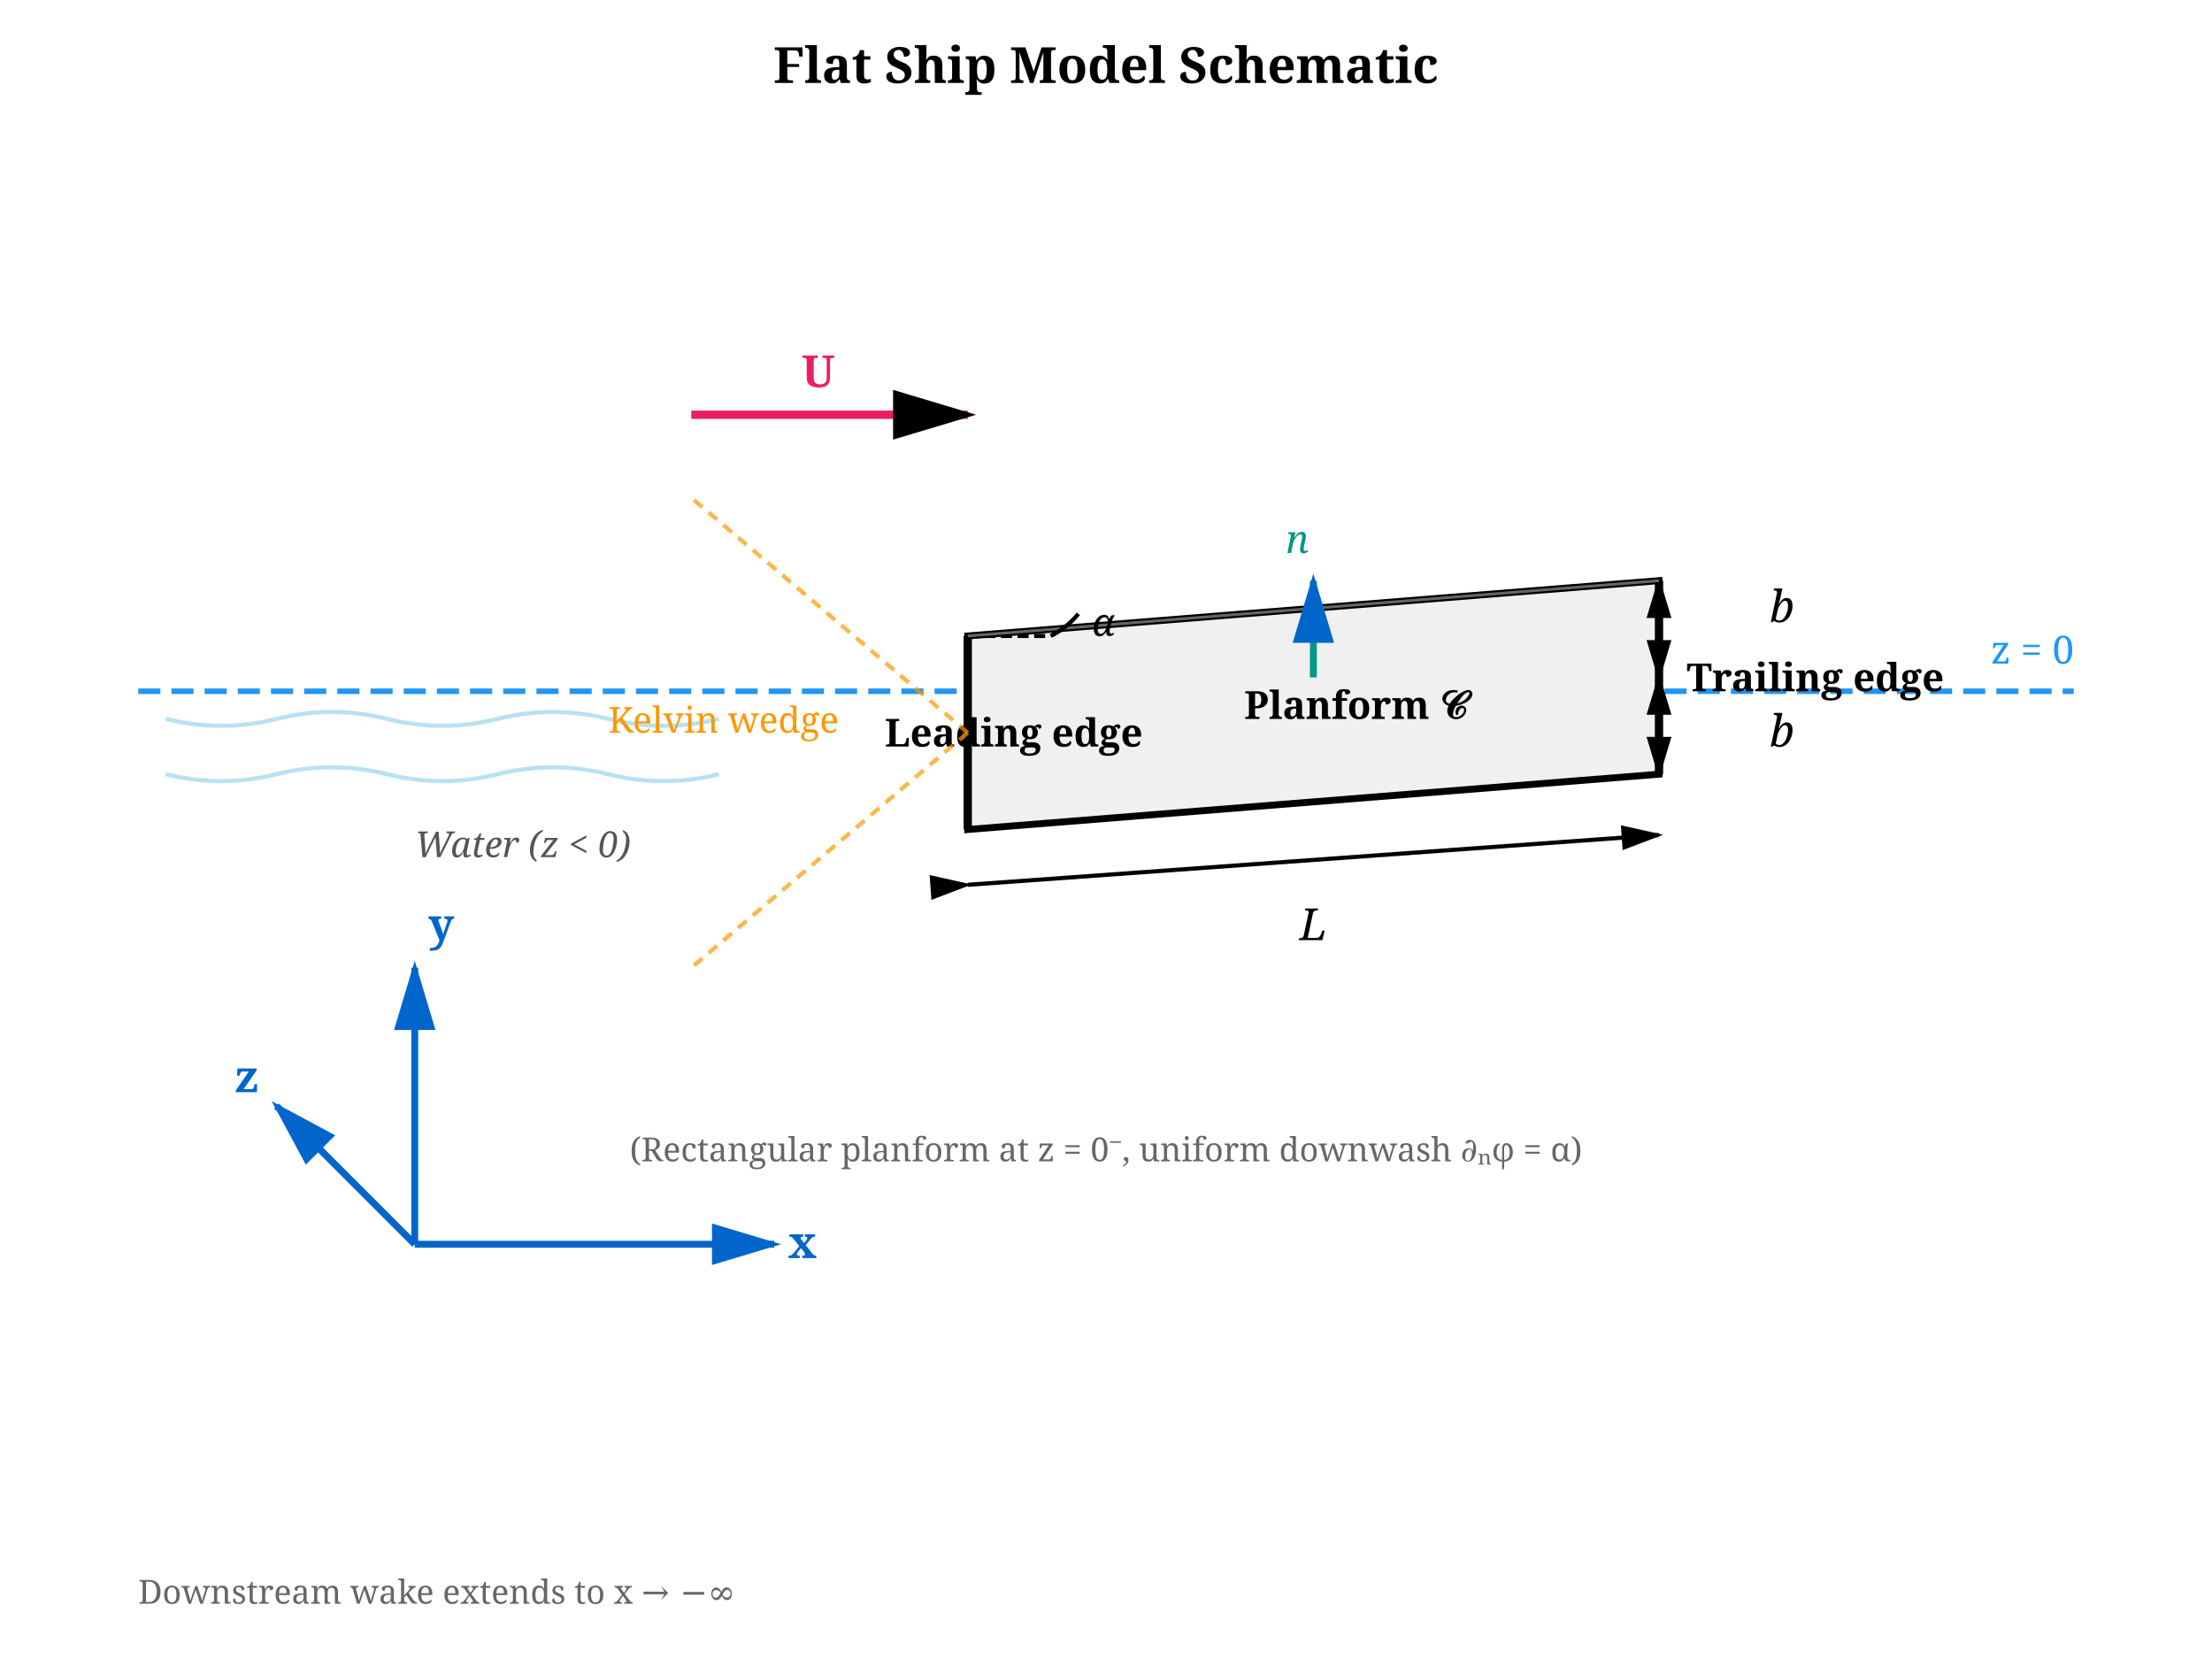
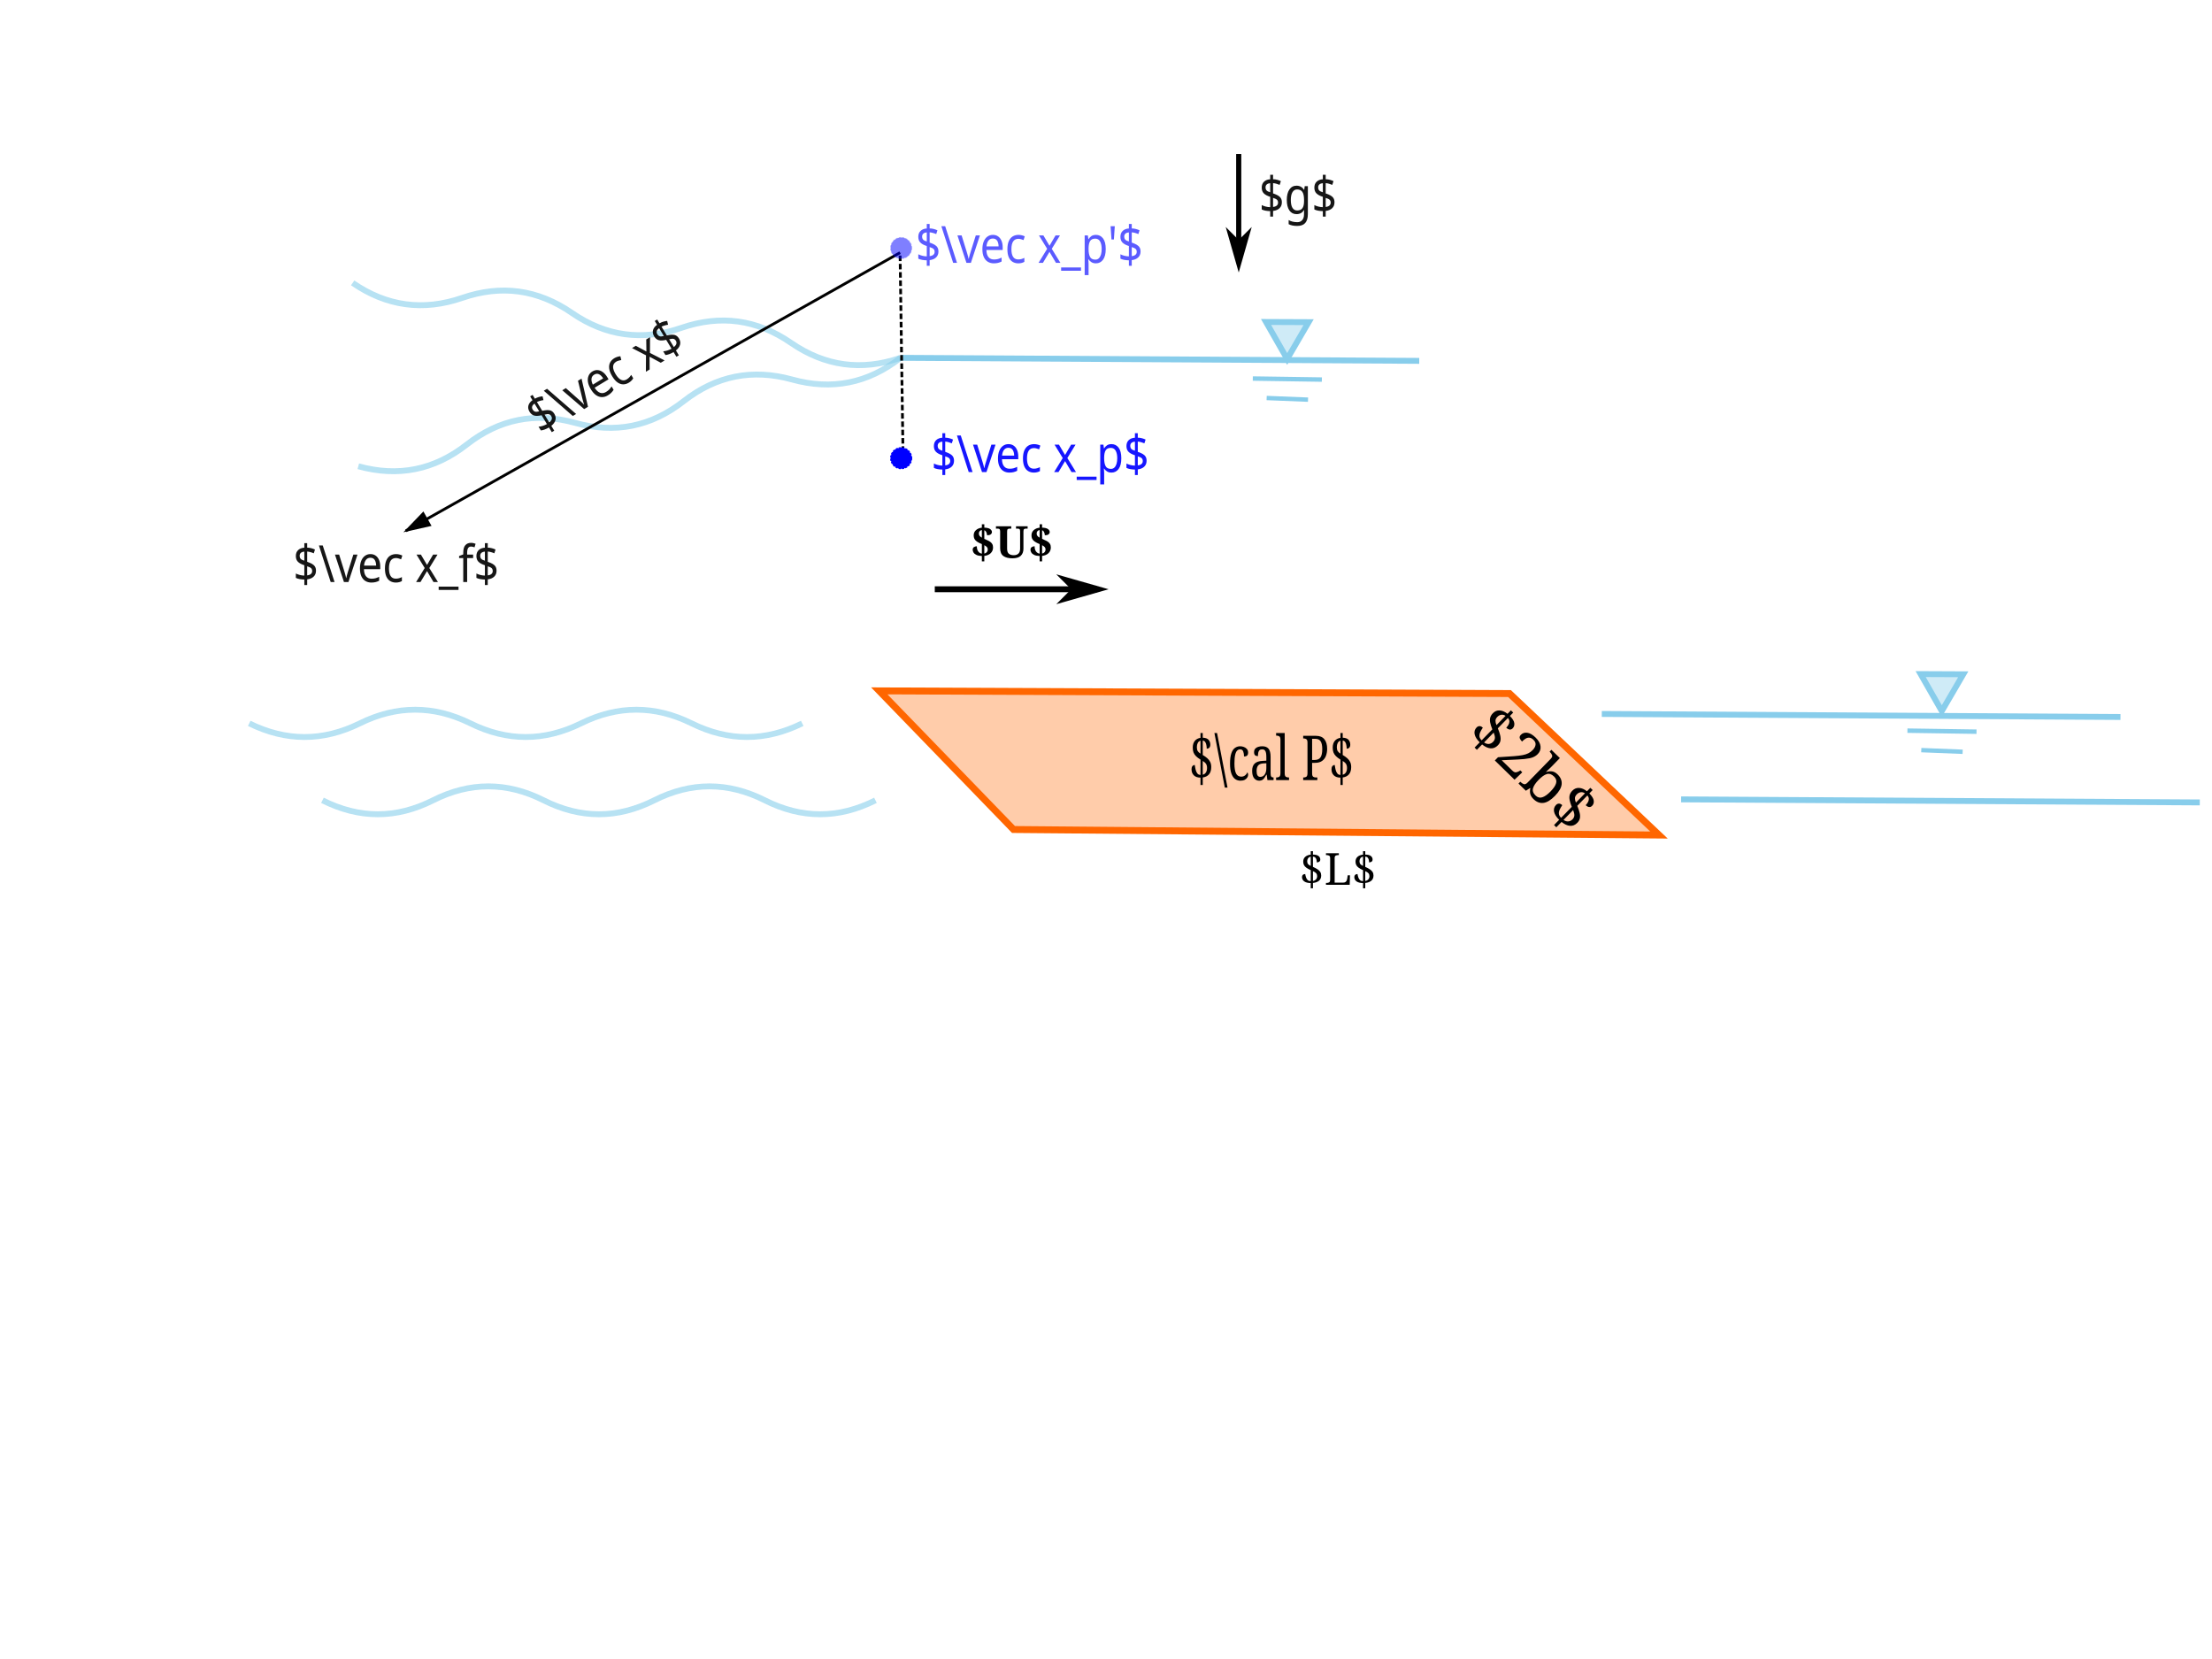
- <svg xmlns="http://www.w3.org/2000/svg" width="800" height="600" viewBox="0 0 800 600">
-   <defs>
+ <svg xmlns="http://www.w3.org/2000/svg" width="800" height="600" viewBox="0 0 800 600" version="1.1" id="svg1003">
+   <path d="M 318,249.862 545.931,250.828 600,302 366.552,300 Z" fill="#f0f0f0" stroke="#000000" stroke-width="2.5" id="path941" style="stroke:#ff6600;fill:#ffccaa" />
+   <defs id="defs927">
+     <marker style="overflow:visible;" id="marker2017" refX="0.0" refY="0.0" orient="auto">
+       <path transform="scale(0.4) rotate(180) translate(10,0)" style="fill-rule:evenodd;stroke:#803300;stroke-width:1pt;stroke-opacity:1;fill:#803300;fill-opacity:1" d="M 0.0,0.0 L 5.0,-5.0 L -12.5,0.0 L 5.0,5.0 L 0.0,0.0 z " id="path2015" />
+     </marker>
+     <marker style="overflow:visible;" id="marker1789" refX="0.0" refY="0.0" orient="auto">
+       <path transform="scale(0.4) rotate(180) translate(10,0)" style="fill-rule:evenodd;stroke:#000000;stroke-width:1pt;stroke-opacity:1;fill:#000000;fill-opacity:1" d="M 0.0,0.0 L 5.0,-5.0 L -12.5,0.0 L 5.0,5.0 L 0.0,0.0 z " id="path1787" />
+     </marker>
+     <marker style="overflow:visible;" id="marker1423" refX="0.0" refY="0.0" orient="auto">
+       <path transform="scale(0.4) rotate(180) translate(10,0)" style="fill-rule:evenodd;stroke:#000000;stroke-width:1pt;stroke-opacity:1;fill:#000000;fill-opacity:1" d="M 0.0,0.0 L 5.0,-5.0 L -12.5,0.0 L 5.0,5.0 L 0.0,0.0 z " id="path1421" />
+     </marker>
+     <marker style="overflow:visible;" id="Arrow1Lend" refX="0.0" refY="0.0" orient="auto">
+       <path transform="scale(0.8) rotate(180) translate(12.5,0)" style="fill-rule:evenodd;stroke:#0000ff;stroke-width:1pt;stroke-opacity:1;fill:#0000ff;fill-opacity:1" d="M 0.0,0.0 L 5.0,-5.0 L -12.5,0.0 L 5.0,5.0 L 0.0,0.0 z " id="path1092" />
+     </marker>
+     <marker style="overflow:visible;" id="Arrow1Mend" refX="0.0" refY="0.0" orient="auto">
+       <path transform="scale(0.4) rotate(180) translate(10,0)" style="fill-rule:evenodd;stroke:#000000;stroke-width:1pt;stroke-opacity:1;fill:#000000;fill-opacity:1" d="M 0.0,0.0 L 5.0,-5.0 L -12.5,0.0 L 5.0,5.0 L 0.0,0.0 z " id="path1098" />
+     </marker>
    <marker id="arrowhead" markerWidth="10" markerHeight="10" refX="9" refY="3" orient="auto">
-       <polygon points="0 0, 10 3, 0 6" fill="#000" />
+       <polygon points="0 0, 10 3, 0 6" fill="#000" id="polygon921" />
    </marker>
    <marker id="arrowhead-blue" markerWidth="10" markerHeight="10" refX="9" refY="3" orient="auto">
-       <polygon points="0 0, 10 3, 0 6" fill="#0066cc" />
+       <polygon points="0 0, 10 3, 0 6" fill="#0066cc" id="polygon924" />
    </marker>
  </defs>
-   <text x="400" y="30" font-size="18" font-family="serif" text-anchor="middle" font-weight="bold">
-     Flat Ship Model Schematic
+   <path d="m 90.138,261.613 q 20,9.881 40,0 20,-9.881 40,0 20,9.881 40,0 20,-9.881 40,0 20,9.881 40,0" stroke="#87ceeb" stroke-width="2.109" fill="none" opacity="0.6" id="path935" />
+   <path d="m 116.621,289.441 q 20,10.089 40,0 20,-10.089 40,0 20,10.089 40,0 20,-10.089 40,0 20,10.089 40,0" stroke="#87ceeb" stroke-width="2.131" fill="none" opacity="0.6" id="path1639" />
+   <path d="m 127.543,102.314 q 18.449,12.705 39.631,5.419 21.182,-7.286 39.631,5.419 18.449,12.705 39.631,5.419 21.182,-7.286 39.631,5.419 18.449,12.705 39.631,5.419" stroke="#87ceeb" stroke-width="2.131" fill="none" opacity="0.6" id="path1641" />
+   <path d="m 129.581,168.627 q 21.59,5.971 39.224,-7.843 17.633,-13.815 39.223,-7.843 21.59,5.971 39.223,-7.843 17.634,-13.815 39.223,-7.843 21.59,5.971 39.224,-7.843" stroke="#87ceeb" stroke-width="2.131" fill="none" opacity="0.6" id="path937" />
+   <text x="470" y="320" font-size="16px" font-family="serif" font-style="italic" id="text953">
+     <tspan style="font-style:normal" id="tspan1021">$L$</tspan>
  </text>
-   <line x1="50" y1="250" x2="750" y2="250" stroke="#2196F3" stroke-width="2" stroke-dasharray="8,4" />
-   <text x="720" y="240" font-size="14" font-family="serif" fill="#2196F3">z = 0</text>
-   <path d="M 60 260 Q 80 265, 100 260 T 140 260 T 180 260 T 220 260 T 260 260" stroke="#87CEEB" stroke-width="1.5" fill="none" opacity="0.6" />
-   <path d="M 60 280 Q 80 285, 100 280 T 140 280 T 180 280 T 220 280 T 260 280" stroke="#87CEEB" stroke-width="1.5" fill="none" opacity="0.6" />
-   <text x="150" y="310" font-size="13" font-family="serif" fill="#555" font-style="italic">Water (z &lt; 0)</text>
-   <path d="M 350 230 L 600 210 L 600 280 L 350 300 Z" fill="#f0f0f0" stroke="#000" stroke-width="2.5" />
-   <line x1="350" y1="230" x2="350" y2="300" stroke="#000" stroke-width="3" />
-   <text x="320" y="270" font-size="14" font-family="serif" font-weight="bold">Leading edge</text>
-   <line x1="600" y1="210" x2="600" y2="280" stroke="#000" stroke-width="3" />
-   <text x="610" y="250" font-size="14" font-family="serif" font-weight="bold">Trailing edge</text>
-   <line x1="350" y1="320" x2="600" y2="302" stroke="#000" stroke-width="1.5" marker-end="url(#arrowhead)" marker-start="url(#arrowhead)" />
-   <text x="470" y="340" font-size="16" font-family="serif" font-style="italic">L</text>
-   <line x1="600" y1="245" x2="600" y2="210" stroke="#000" stroke-width="1.5" marker-end="url(#arrowhead)" marker-start="url(#arrowhead)" />
-   <line x1="600" y1="245" x2="600" y2="280" stroke="#000" stroke-width="1.5" marker-end="url(#arrowhead)" marker-start="url(#arrowhead)" />
-   <text x="640" y="225" font-size="16" font-family="serif" font-style="italic">b</text>
-   <text x="640" y="270" font-size="16" font-family="serif" font-style="italic">b</text>
-   <line x1="150" y1="450" x2="280" y2="450" stroke="#0066cc" stroke-width="2.5" marker-end="url(#arrowhead-blue)" />
-   <text x="285" y="455" font-size="16" font-family="serif" font-weight="bold" fill="#0066cc">x</text>
-   <line x1="150" y1="450" x2="150" y2="350" stroke="#0066cc" stroke-width="2.5" marker-end="url(#arrowhead-blue)" />
-   <text x="155" y="340" font-size="16" font-family="serif" font-weight="bold" fill="#0066cc">y</text>
-   <line x1="150" y1="450" x2="100" y2="400" stroke="#0066cc" stroke-width="2.5" marker-end="url(#arrowhead-blue)" />
-   <text x="85" y="395" font-size="16" font-family="serif" font-weight="bold" fill="#0066cc">z</text>
-   <line x1="250" y1="150" x2="350" y2="150" stroke="#e91e63" stroke-width="3" marker-end="url(#arrowhead)" />
-   <text x="290" y="140" font-size="16" font-family="serif" font-weight="bold" fill="#e91e63">U</text>
-   <path d="M 350 230 L 380 230" stroke="#000" stroke-width="1.5" stroke-dasharray="4,2" />
-   <path d="M 350 230 L 600 210" stroke="#666" stroke-width="1" />
-   <path d="M 380 230 A 30 30 0 0 0 390 222" stroke="#000" stroke-width="1.5" fill="none" />
-   <text x="395" y="230" font-size="14" font-family="serif" font-style="italic">α</text>
-   <line x1="350" y1="265" x2="250" y2="180" stroke="#FF9800" stroke-width="1.5" stroke-dasharray="4,3" opacity="0.7" />
-   <line x1="350" y1="265" x2="250" y2="350" stroke="#FF9800" stroke-width="1.5" stroke-dasharray="4,3" opacity="0.7" />
-   <text x="220" y="265" font-size="13" font-family="serif" fill="#FF9800">Kelvin wedge</text>
-   <text x="450" y="260" font-size="14" font-family="serif" font-weight="bold">Planform 𝒞</text>
-   <line x1="475" y1="245" x2="475" y2="210" stroke="#009688" stroke-width="2.5" marker-end="url(#arrowhead-blue)" />
-   <text x="465" y="200" font-size="14" font-family="serif" fill="#009688" font-style="italic">n</text>
-   <text x="50" y="580" font-size="12" font-family="serif" fill="#666">
-     Downstream wake extends to x → −∞
+   <text x="555.506" y="-183.568" font-size="22.795px" font-family="serif" font-style="italic" id="text2259" transform="matrix(0.7277235,0.7097775,-0.68686,0.7042266,0,0)" style="stroke-width:1.425">
+     <tspan style="font-style:normal;font-weight:normal;stroke-width:1.425" id="tspan2257">$2b$</tspan>
  </text>
-   <text x="400" y="420" font-size="12" font-family="serif" fill="#666" text-anchor="middle">
-     (Rectangular planform at z = 0⁻, uniform downwash ∂ₙφ = α)
+   <line x1="338.078" y1="213.113" x2="396.742" y2="213.113" stroke="#0066cc" stroke-width="1.679" marker-end="url(#arrowhead-blue)" id="line1031" style="fill:#000000;stroke:#000000;stroke-width:2.13;stroke-miterlimit:4;stroke-dasharray:none;marker-end:url(#marker1423)" />
+   <text x="351.009" y="201.768" font-size="16px" font-family="serif" font-weight="bold" fill="#0066cc" id="text1033" style="fill:#000000;stroke:none">$U$</text>
+   <text x="501.71" y="241.808" font-size="19.199px" font-family="serif" font-weight="bold" id="text993" transform="scale(0.8570858,1.166744)" style="stroke-width:1.371">
+     <tspan style="font-weight:normal;stroke-width:1.371" id="tspan1079">$\cal P$</tspan>
  </text>
+   <path style="fill:none;stroke:#88cdeb;stroke-width:2.13;stroke-linecap:butt;stroke-linejoin:miter;stroke-opacity:1;stroke-miterlimit:4;stroke-dasharray:none" d="m 608,289.103 c 187.586,1.103 187.586,1.103 187.586,1.103" id="path1075" />
+   <path style="fill:#000000;stroke:#88cdeb;stroke-width:2.13;stroke-linecap:butt;stroke-linejoin:miter;stroke-miterlimit:4;stroke-dasharray:none;stroke-opacity:1;fill-opacity:0" d="m 579.31,258.207 c 187.586,1.103 187.586,1.103 187.586,1.103" id="path1077" />
+   <path style="fill:#000000;stroke:#000000;stroke-width:1.852;stroke-linecap:butt;stroke-linejoin:miter;stroke-miterlimit:4;stroke-dasharray:none;stroke-opacity:1;marker-end:url(#Arrow1Mend)" d="m 448,55.689 v 39.207" id="path1087" />
+   <text xml:space="preserve" style="font-style:normal;font-weight:normal;font-size:17.232px;line-height:1.25;font-family:sans-serif;fill:#000000;fill-opacity:0.914;stroke:none;stroke-width:0.431" x="489.385" y="71.888" id="text1469" transform="scale(0.9304145,1.07479)">
+     <tspan id="tspan1467" x="489.385" y="71.888" style="fill:#000000;stroke-width:0.431">$g$</tspan>
+   </text>
+   <path style="fill:#88cdeb;fill-opacity:0.404;stroke:#88cdeb;stroke-width:2.13;stroke-miterlimit:4;stroke-dasharray:none;stroke-opacity:1" id="path1525" d="m 710.039,243.862 -3.882,6.655 -3.882,6.655 -3.822,-6.689 -3.822,-6.689 7.704,0.034 z" />
+   <path style="fill:none;stroke:#88cdeb;stroke-width:1.607;stroke-linecap:butt;stroke-linejoin:miter;stroke-miterlimit:4;stroke-dasharray:none;stroke-opacity:1" d="m 689.848,264.25 24.982,0.372" id="path1527" />
+   <path style="fill:none;stroke:#88cdeb;stroke-width:1.576;stroke-linecap:butt;stroke-linejoin:miter;stroke-miterlimit:4;stroke-dasharray:none;stroke-opacity:1" d="m 694.859,271.292 14.96,0.598" id="path1529" />
+   <path style="fill:#000000;fill-opacity:0;stroke:#88cdeb;stroke-width:2.13;stroke-linecap:butt;stroke-linejoin:miter;stroke-miterlimit:4;stroke-dasharray:none;stroke-opacity:1" d="m 325.699,129.41 c 187.586,1.103 187.586,1.103 187.586,1.103" id="path1645" />
+   <path style="fill:none;stroke:#000000;stroke-width:1;stroke-linecap:butt;stroke-linejoin:miter;stroke-opacity:1;stroke-miterlimit:4;stroke-dasharray:2,1;stroke-dashoffset:0" d="M 326.621,166.414 325.517,91.379" id="path1671" />
+   <text xml:space="preserve" style="font-style:normal;font-weight:normal;font-size:17.232px;line-height:1.25;font-family:sans-serif;fill:#0000ff;fill-opacity:0.914;stroke:none;stroke-width:0.431;" x="361.948" y="158.85" id="text1469-6" transform="scale(0.9304145,1.07479)">
+     <tspan id="tspan1467-4" x="361.948" y="158.85" style="fill:#0000ff;stroke-width:0.431;stroke:none;">$\vec x_p$</tspan>
+   </text>
+   <text xml:space="preserve" style="font-style:normal;font-weight:normal;font-size:17.232px;line-height:1.25;font-family:sans-serif;opacity:0.7;fill:#0000ff;fill-opacity:0.914;stroke:none;stroke-width:0.431" x="355.893" y="88.442" id="text1469-6-6" transform="scale(0.9304145,1.07479)">
+     <tspan id="tspan1467-4-4" x="355.893" y="88.442" style="fill:#0000ff;stroke-width:0.431">$\vec x_p'$</tspan>
+   </text>
+   <path style="fill:none;stroke:#000000;stroke-width:1px;stroke-linecap:butt;stroke-linejoin:miter;stroke-opacity:1;marker-end:url(#arrowhead)" d="M 325.517,91.379 146.759,192" id="path1721" />
+   <text xml:space="preserve" style="font-style:normal;font-weight:normal;font-size:17.232px;line-height:1.25;font-family:sans-serif;fill:#000000;fill-opacity:0.914;stroke:none;stroke-width:0.431" x="113.938" y="195.856" id="text1469-6-67" transform="scale(0.9304145,1.07479)">
+     <tspan id="tspan1467-4-44" x="113.938" y="195.856" style="fill:#000000;stroke-width:0.431">$\vec x_f$</tspan>
+   </text>
+   <text xml:space="preserve" style="font-style:normal;font-weight:normal;font-size:17.232px;line-height:1.25;font-family:sans-serif;fill:#000000;fill-opacity:0.914;stroke:none;stroke-width:0.431" x="92.216" y="219.533" id="text1469-6-67-7" transform="matrix(0.7960802,-0.4815885,0.5563181,0.9196104,0,0)">
+     <tspan id="tspan1467-4-44-2" x="92.216" y="219.533" style="fill:#000000;stroke-width:0.431">$\vec x$</tspan>
+   </text>
+   <path style="fill:#88cdeb;fill-opacity:0.404;stroke:#88cdeb;stroke-width:2.13;stroke-miterlimit:4;stroke-dasharray:none;stroke-opacity:1" id="path1911" d="m 473.285,116.514 -3.882,6.655 -3.882,6.655 -3.822,-6.689 -3.822,-6.689 7.704,0.034 z" />
+   <path style="fill:none;stroke:#88cdeb;stroke-width:1.607;stroke-linecap:butt;stroke-linejoin:miter;stroke-miterlimit:4;stroke-dasharray:none;stroke-opacity:1" d="m 453.094,136.901 24.982,0.372" id="path1913" />
+   <path style="fill:none;stroke:#88cdeb;stroke-width:1.576;stroke-linecap:butt;stroke-linejoin:miter;stroke-miterlimit:4;stroke-dasharray:none;stroke-opacity:1" d="m 458.105,143.944 14.96,0.598" id="path1915" />
+   <ellipse style="fill:#0000ff;fill-opacity:1;stroke:#0000ff;stroke-width:0.405;stroke-miterlimit:4;stroke-dasharray:0.81, 0.405;stroke-dashoffset:0;stroke-opacity:1" id="path1917" cx="325.922" cy="165.708" rx="3.799" ry="3.797" />
+   <ellipse style="fill:#0000ff;fill-opacity:1;stroke:#0000ff;stroke-width:0.405;stroke-miterlimit:4;stroke-dasharray:0.81, 0.405;stroke-dashoffset:0;stroke-opacity:0.5;opacity:0.5" id="ellipse1919" cx="325.922" cy="89.708" rx="3.799" ry="3.797" />
</svg>
